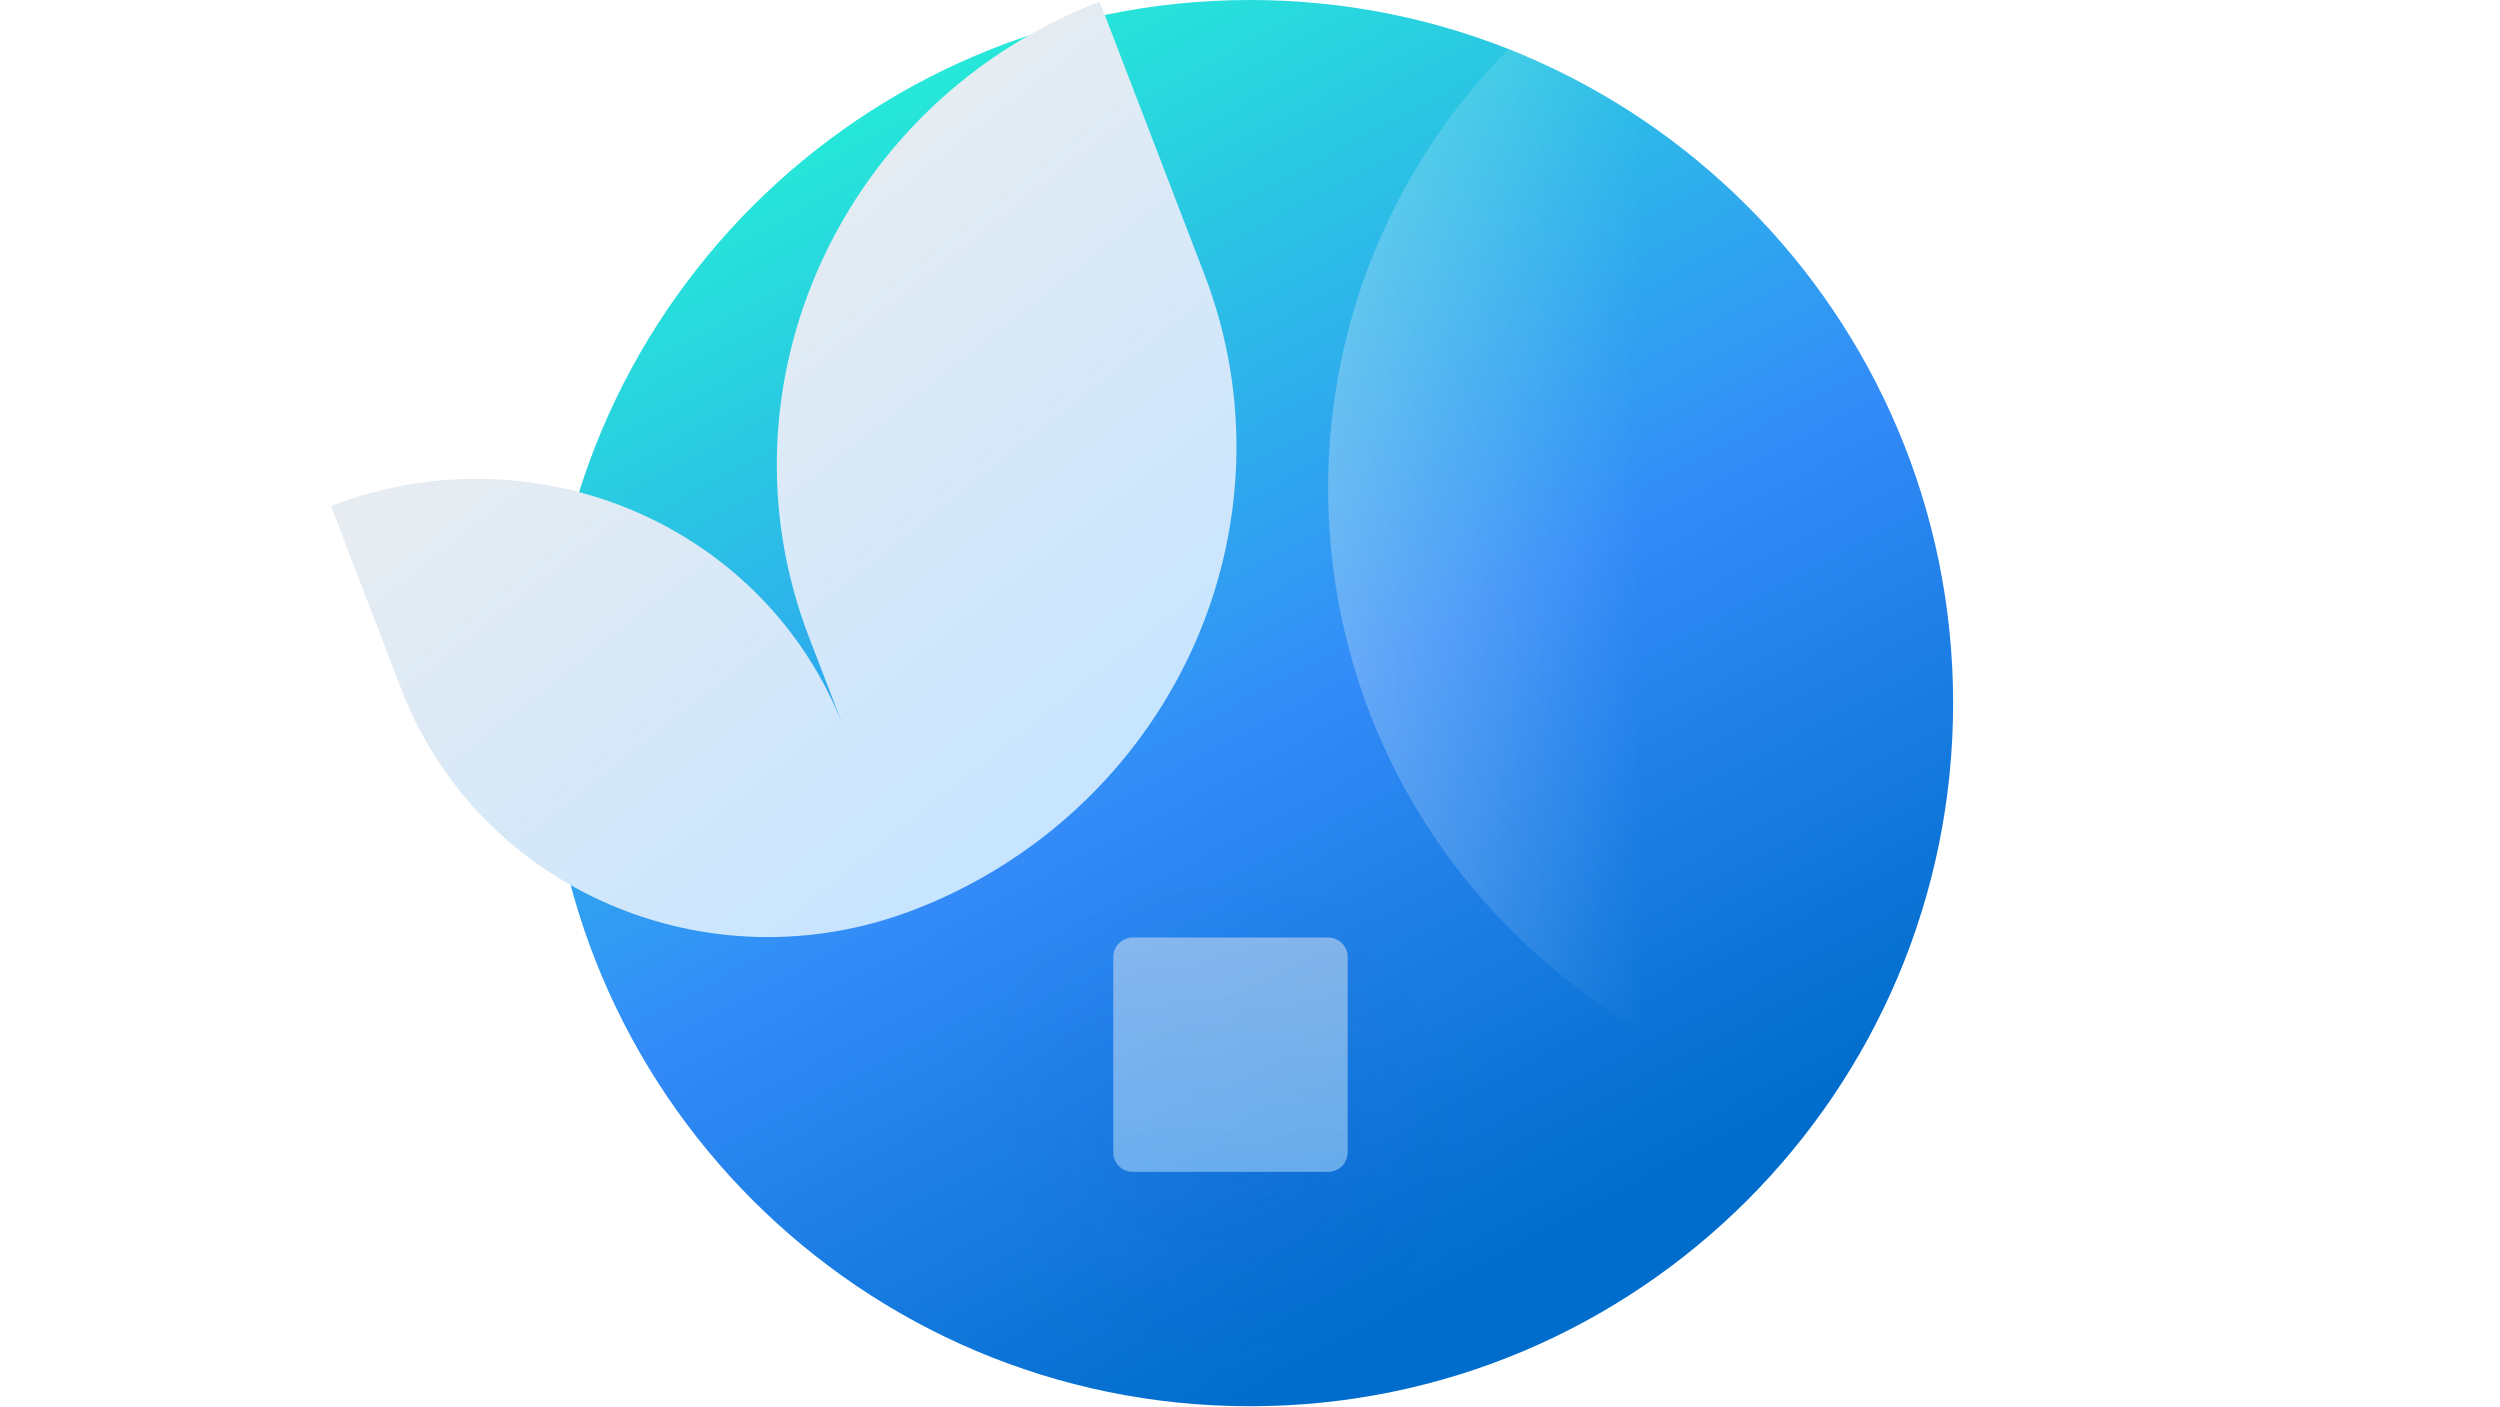
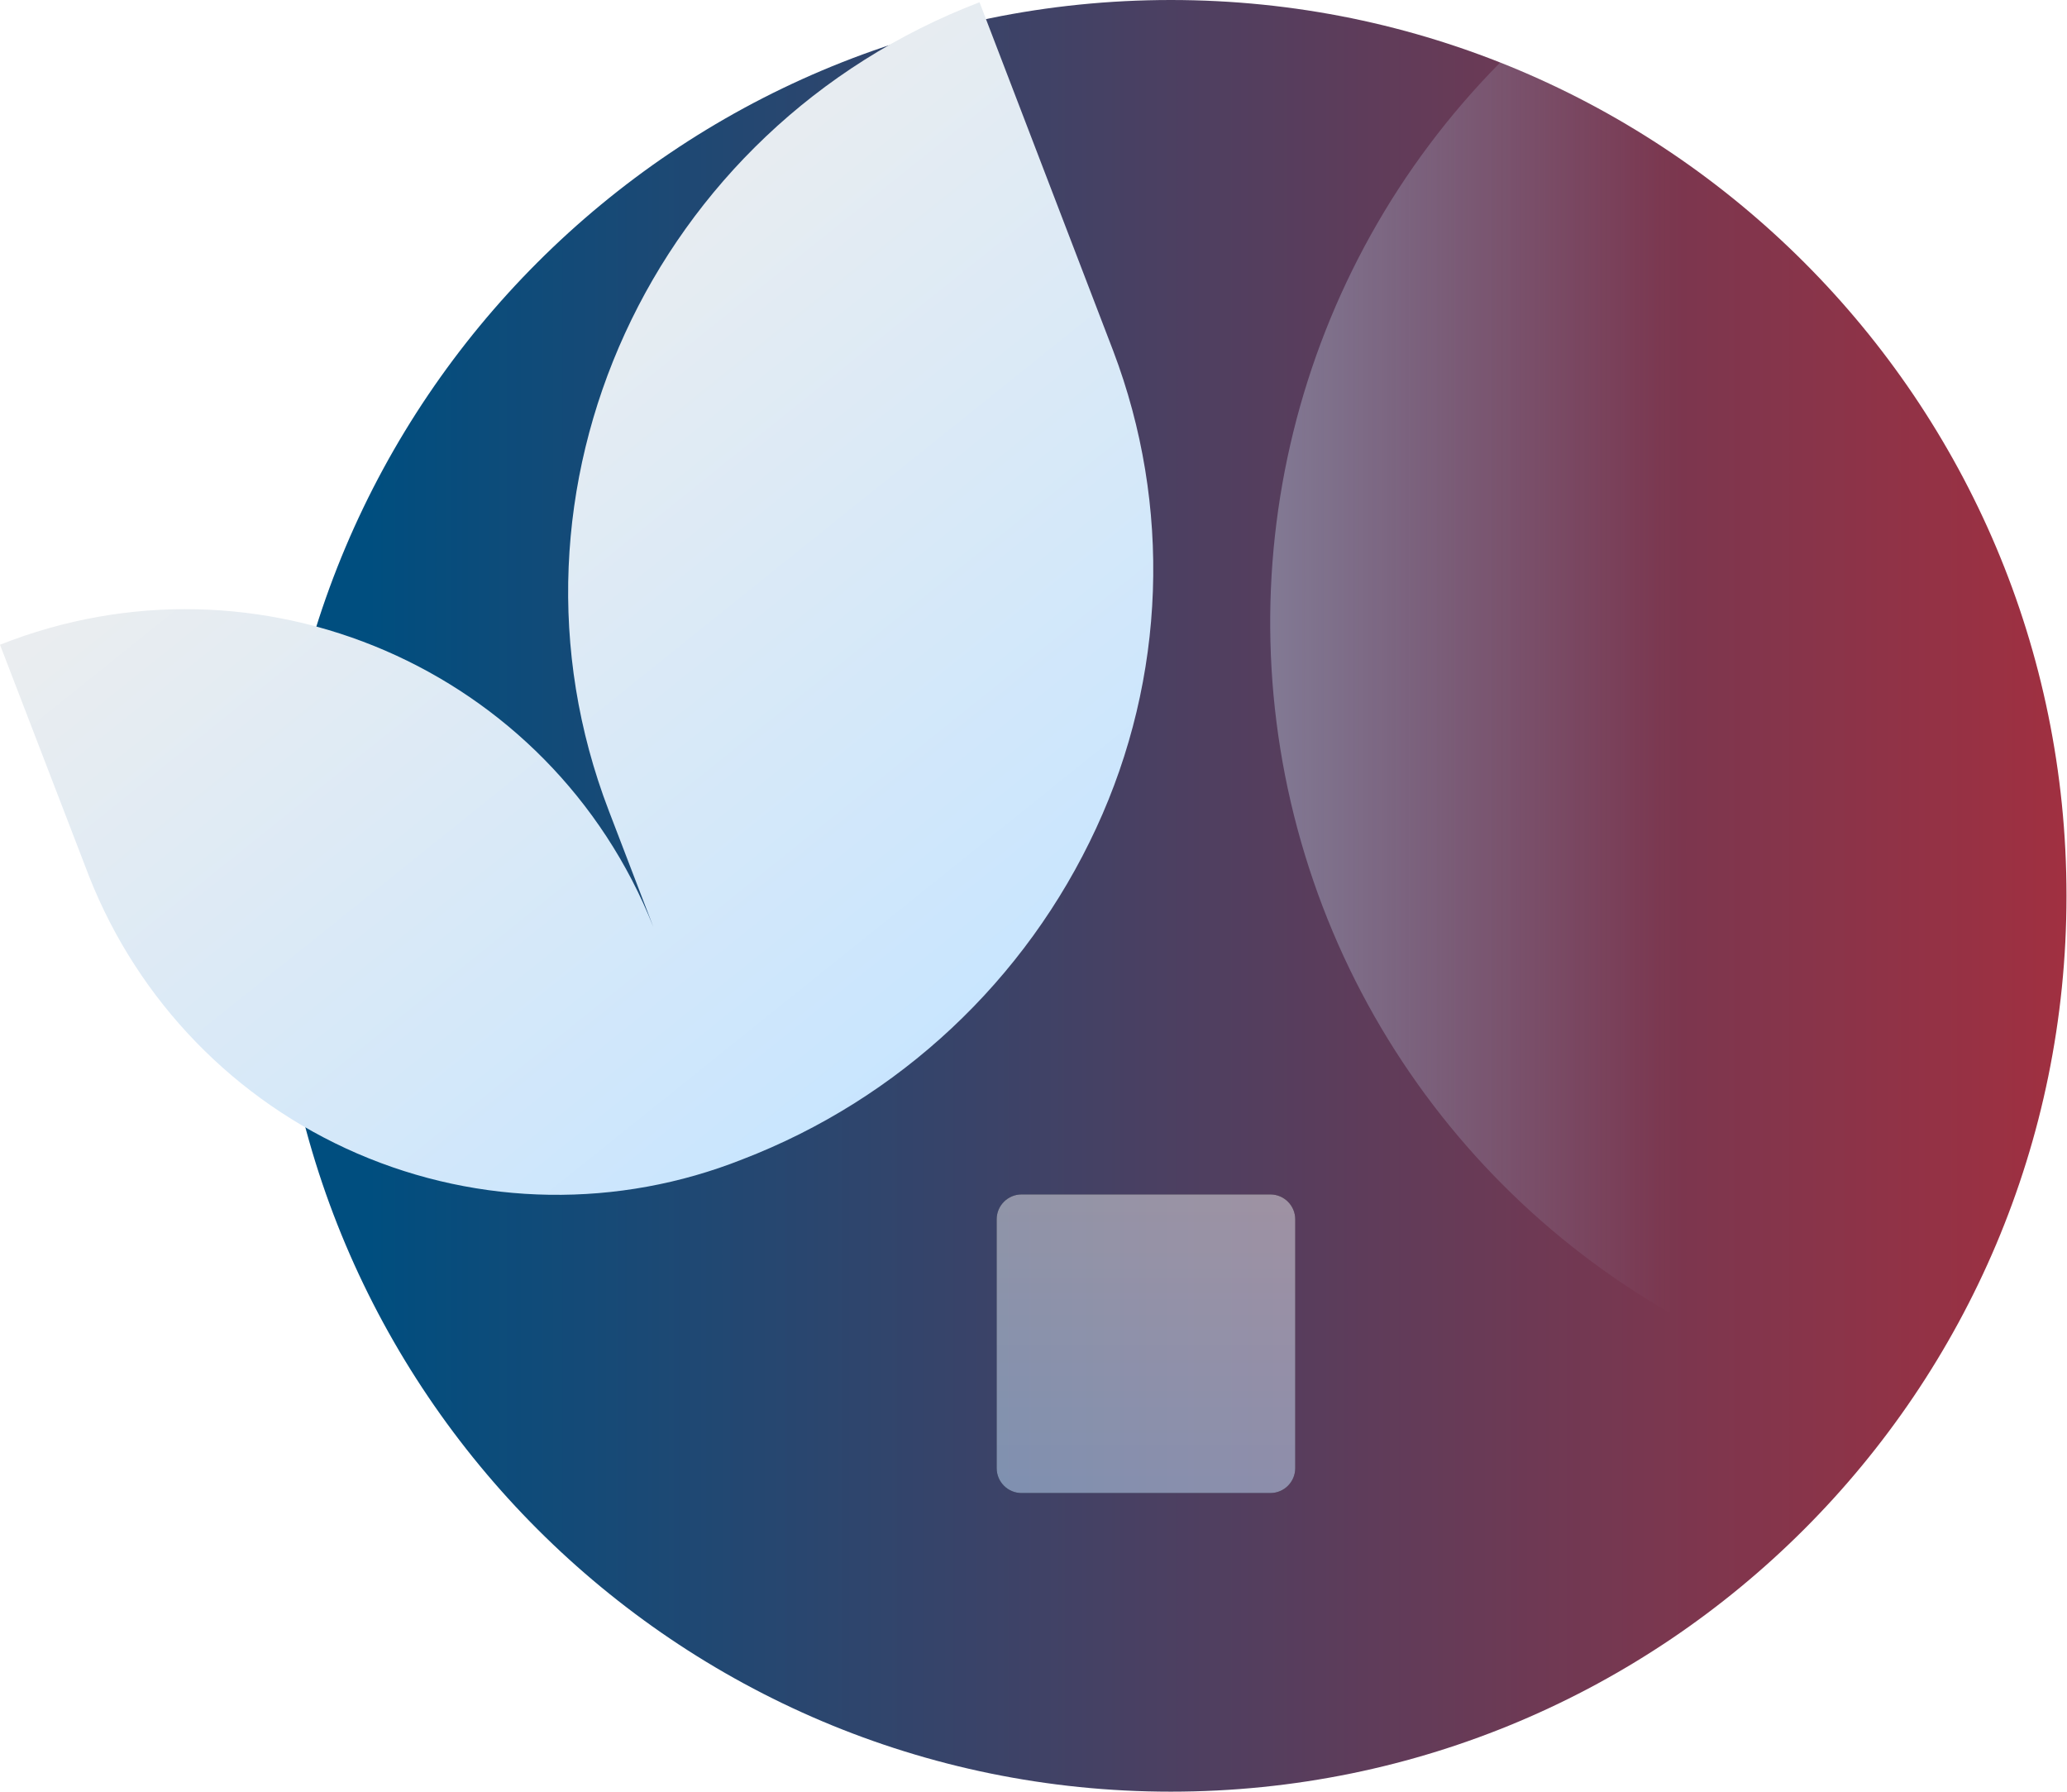
- <svg xmlns="http://www.w3.org/2000/svg" xmlns:xlink="http://www.w3.org/1999/xlink" width="128" height="72">
+ <svg xmlns="http://www.w3.org/2000/svg" xmlns:xlink="http://www.w3.org/1999/xlink" id="Layer_1" data-name="Layer 1" viewBox="0 0 83.08 72">
  <defs>
-     <linearGradient x1="49.078%" y1="100%" x2="0%" y2="7.585%" id="a">
-       <stop stop-color="#006DCC" offset="0%" />
-       <stop stop-color="#338BF8" offset="39.97%" />
-       <stop stop-color="#23FAD2" offset="100%" />
+     <style>.cls-1{fill:url(#linear-gradient);}.cls-2{fill:url(#linear-gradient-2);}.cls-3{opacity:0.48;}.cls-4{fill:url(#linear-gradient-3);}.cls-5{fill:url(#linear-gradient-4);}</style>
+     <linearGradient id="linear-gradient" x1="-1313.44" y1="-249.14" x2="-1312.39" y2="-249.14" gradientTransform="translate(94583.06 17974) scale(72)" gradientUnits="userSpaceOnUse">
+       <stop offset="0" stop-color="#004e7f" />
+       <stop offset="1" stop-color="#b32c39" />
    </linearGradient>
-     <linearGradient x1="-94.286%" y1="64.95%" x2="50%" y2="64.95%" id="b">
-       <stop stop-color="#EEE" offset="0%" />
-       <stop stop-color="#C7E5FF" stop-opacity="0" offset="100%" />
+     <linearGradient id="linear-gradient-2" x1="-1291.31" y1="-245.61" x2="-1289.87" y2="-245.61" gradientTransform="translate(41343.09 13260.4) scale(32 53.87)" gradientUnits="userSpaceOnUse">
+       <stop offset="0" stop-color="#eee" />
+       <stop offset="1" stop-color="#c7e5ff" stop-opacity="0" />
    </linearGradient>
-     <linearGradient x1="50%" y1="0%" x2="50%" y2="100%" id="e">
-       <stop stop-color="#EEE" offset="0%" />
-       <stop stop-color="#C7E5FF" offset="100%" />
+     <linearGradient id="linear-gradient-3" x1="-1220.5" y1="-197.83" x2="-1220.5" y2="-196.83" gradientTransform="translate(14692.06 2422) scale(12)" gradientUnits="userSpaceOnUse">
+       <stop offset="0" stop-color="#eee" />
+       <stop offset="1" stop-color="#c7e5ff" />
    </linearGradient>
-     <rect id="d" x="41" y="48" width="12" height="12" rx="1" />
-     <filter x="-116.7%" y="-83.3%" width="333.3%" height="333.3%" filterUnits="objectBoundingBox" id="c">
-       <feOffset dy="4" in="SourceAlpha" result="shadowOffsetOuter1" />
-       <feGaussianBlur stdDeviation="4" in="shadowOffsetOuter1" result="shadowBlurOuter1" />
-       <feColorMatrix values="0 0 0 0 0.208 0 0 0 0 0.145 0 0 0 0 0.827 0 0 0 0.16 0" in="shadowBlurOuter1" />
-     </filter>
-     <linearGradient x1="25.271%" y1="16.878%" x2="78.485%" y2="86.122%" id="f">
-       <stop stop-color="#EEE" offset="0%" />
-       <stop stop-color="#C7E5FF" offset="100%" />
-     </linearGradient>
+     <linearGradient id="linear-gradient-4" x1="-1303.01" y1="-244.26" x2="-1302.48" y2="-243.57" gradientTransform="translate(60422.39 11707.08) scale(46.36 47.89)" xlink:href="#linear-gradient-3" />
  </defs>
-   <g fill="none" fill-rule="evenodd">
-     <g transform="translate(28)">
-       <circle fill="url(#a)" cx="36" cy="36" r="36" />
-       <path d="M65.682 56.376C51.035 53.443 40 40.51 40 25c0-8.766 3.525-16.71 9.235-22.49C62.57 7.786 72 20.79 72 36a35.834 35.834 0 0 1-6.318 20.376z" fill="url(#b)" />
-     </g>
-     <g opacity=".48" transform="translate(16)">
-       <use fill="#000" filter="url(#c)" xlink:href="#d" />
-       <use fill="url(#e)" xlink:href="#d" />
-     </g>
-     <path d="M25.406 32.584C20.458 19.694 27.128 5.144 40.305.086l5.376 14.004c2.376 6.19 2.14 13.091-.653 19.186-2.794 6.094-7.919 10.883-14.246 13.311C20.24 50.634 8.486 45.555 4.528 35.242L.944 25.907c10.541-4.047 22.295 1.033 26.254 11.345l-1.792-4.668z" fill="url(#f)" transform="translate(16)" />
+   <circle class="cls-1" cx="47.06" cy="36" r="36" />
+   <path class="cls-2" d="M76.74,56.38A32,32,0,0,1,60.3,2.51,36,36,0,0,1,76.74,56.38Z" />
+   <g class="cls-3">
+     <rect id="d" x="40.06" y="48" width="12" height="12" rx="1" ry="1" />
+     <rect id="d-2" class="cls-4" x="40.06" y="48" width="12" height="12" rx="1" ry="1" />
  </g>
+   <path class="cls-5" d="M24.47,32.58C19.52,19.69,26.19,5.14,39.37.09l5.37,14a24.73,24.73,0,0,1-.68,19.19A25.91,25.91,0,0,1,29.84,46.59,20.21,20.21,0,0,1,3.59,35.24h0L0,25.91A20.23,20.23,0,0,1,26.26,37.25Z" />
</svg>
